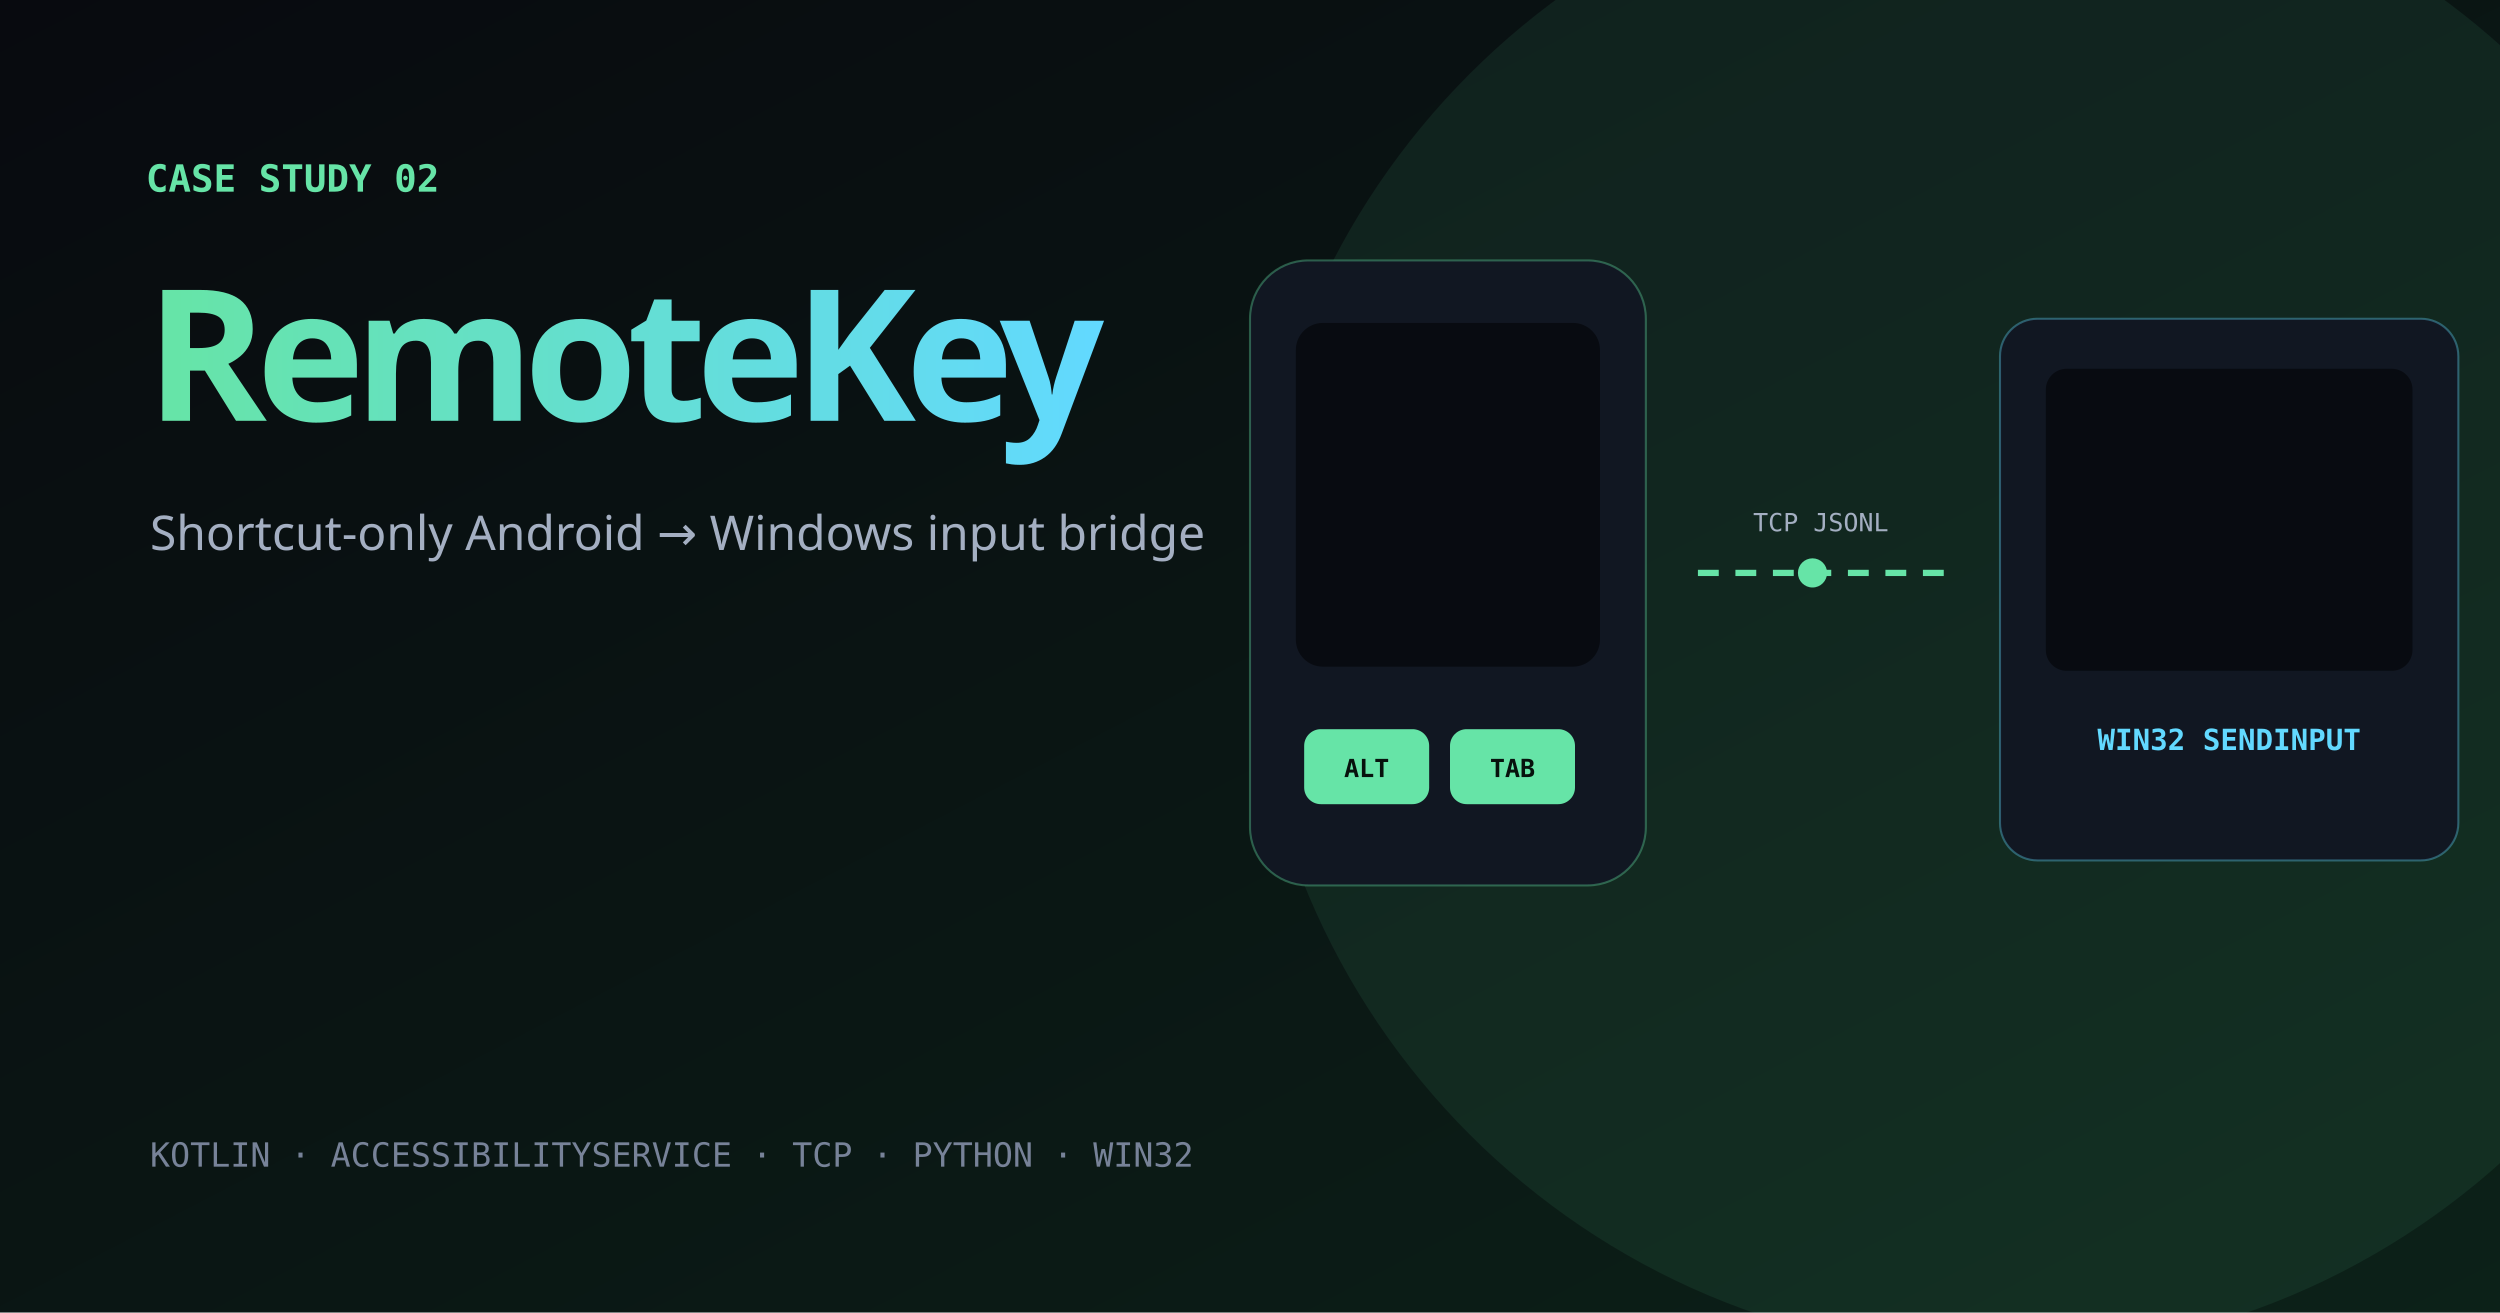
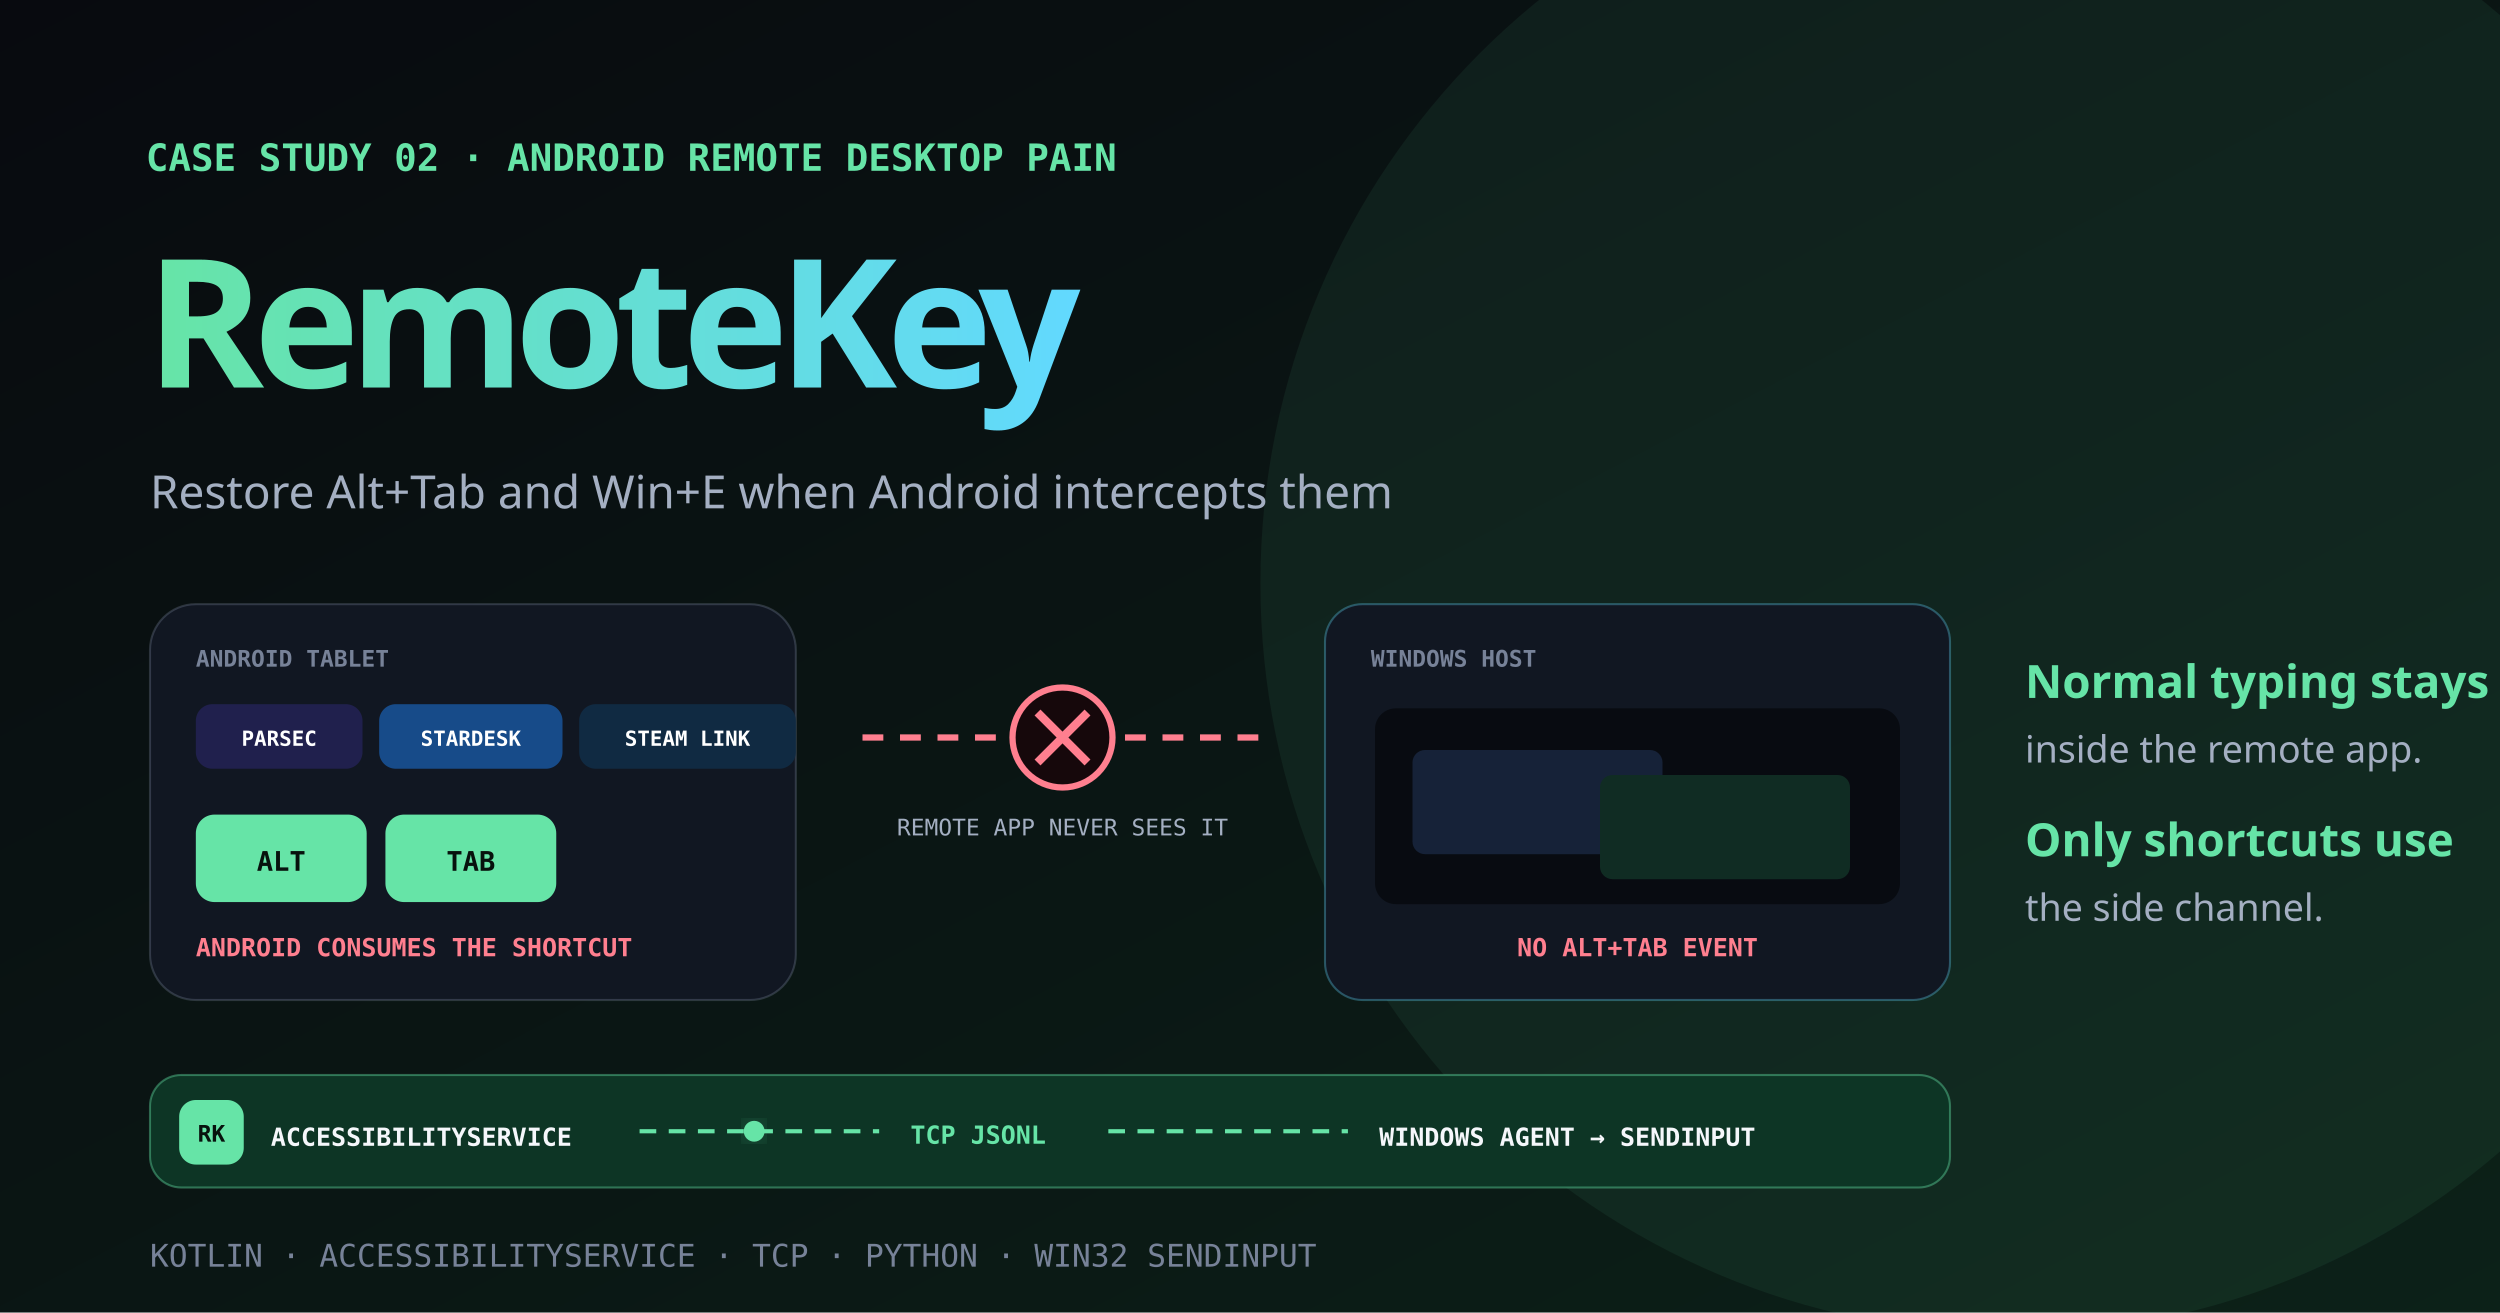
<svg xmlns="http://www.w3.org/2000/svg" width="1200" height="630" viewBox="0 0 1200 630">
  <defs>
    <linearGradient id="bg" x1="0" x2="1" y1="0" y2="1">
      <stop stop-color="#080a0f" />
      <stop offset="1" stop-color="#0c2118" />
    </linearGradient>
    <linearGradient id="a" x1="0" x2="1">
      <stop stop-color="#66e4a7" />
      <stop offset="1" stop-color="#62d9ff" />
    </linearGradient>
+     <filter id="glow">
+       <feGaussianBlur stdDeviation="8" result="b" />
+       <feMerge>
+         <feMergeNode in="b" />
+         <feMergeNode in="SourceGraphic" />
+       </feMerge>
+     </filter>
  </defs>
  <rect width="1200" height="630" fill="url(#bg)" />
-   <circle cx="960" cy="290" r="360" fill="#66e4a7" opacity=".08" />
-   <text x="70" y="92" fill="#66e4a7" font-family="monospace" font-size="18" font-weight="700">CASE STUDY 02</text>
-   <text x="70" y="202" fill="url(#a)" font-family="system-ui,sans-serif" font-size="88" font-weight="800" letter-spacing="-5">RemoteKey</text>
-   <text x="72" y="264" fill="#a4afc2" font-family="system-ui,sans-serif" font-size="23">Shortcut-only Android → Windows input bridge</text>
-   <g transform="translate(600 125)">
-     <rect width="190" height="300" rx="28" fill="#111722" stroke="#66e4a7" stroke-opacity=".35" />
-     <rect x="22" y="30" width="146" height="165" rx="13" fill="#080b11" />
-     <rect x="26" y="225" width="60" height="36" rx="8" fill="#66e4a7" />
-     <rect x="96" y="225" width="60" height="36" rx="8" fill="#66e4a7" />
-     <text x="56" y="248" text-anchor="middle" fill="#07120d" font-family="monospace" font-size="12" font-weight="800">ALT</text>
-     <text x="126" y="248" text-anchor="middle" fill="#07120d" font-family="monospace" font-size="12" font-weight="800">TAB</text>
-     <path d="M215 150H335" stroke="#66e4a7" stroke-width="3" stroke-dasharray="10 8" />
-     <circle cx="270" cy="150" r="7" fill="#66e4a7" />
-     <text x="274" y="130" text-anchor="middle" fill="#a4afc2" font-family="monospace" font-size="12">TCP JSONL</text>
-     <rect x="360" y="28" width="220" height="260" rx="18" fill="#111722" stroke="#62d9ff" stroke-opacity=".35" />
-     <rect x="382" y="52" width="176" height="145" rx="10" fill="#080b11" />
-     <text x="470" y="235" text-anchor="middle" fill="#62d9ff" font-family="monospace" font-size="14" font-weight="700">WIN32 SENDINPUT</text>
+   <circle cx="965" cy="280" r="360" fill="#66e4a7" opacity=".07" />
+   <text x="70" y="82" fill="#66e4a7" font-family="monospace" font-size="18" font-weight="700">CASE STUDY 02 · ANDROID REMOTE DESKTOP PAIN</text>
+   <text x="70" y="186" fill="url(#a)" font-family="system-ui,sans-serif" font-size="86" font-weight="800" letter-spacing="-5">RemoteKey</text>
+   <text x="72" y="244" fill="#a4afc2" font-family="system-ui,sans-serif" font-size="22">Restore Alt+Tab and Win+E when Android intercepts them</text>
+   <g transform="translate(72 290)">
+     <rect width="310" height="190" rx="22" fill="#111722" stroke="#9baac7" stroke-opacity=".24" />
+     <text x="22" y="30" fill="#778298" font-family="monospace" font-size="11" font-weight="700">ANDROID TABLET</text>
+     <g transform="translate(22 48)">
+       <rect width="80" height="31" rx="8" fill="#20204d" />
+       <text x="40" y="20" text-anchor="middle" fill="#fff" font-family="monospace" font-size="10" font-weight="700">PARSEC</text>
+       <rect x="88" width="88" height="31" rx="8" fill="#174b89" />
+       <text x="132" y="20" text-anchor="middle" fill="#fff" font-family="monospace" font-size="10" font-weight="700">STARDESK</text>
+       <rect x="184" width="104" height="31" rx="8" fill="#102a42" />
+       <text x="236" y="20" text-anchor="middle" fill="#fff" font-family="monospace" font-size="10" font-weight="700">STEAM LINK</text>
+     </g>
+     <rect x="22" y="101" width="82" height="42" rx="9" fill="#66e4a7" />
+     <rect x="113" y="101" width="82" height="42" rx="9" fill="#66e4a7" />
+     <text x="63" y="128" text-anchor="middle" fill="#07120d" font-family="monospace" font-size="13" font-weight="800">ALT</text>
+     <text x="154" y="128" text-anchor="middle" fill="#07120d" font-family="monospace" font-size="13" font-weight="800">TAB</text>
+     <text x="22" y="169" fill="#ff7f8f" font-family="monospace" font-size="12" font-weight="700">ANDROID CONSUMES THE SHORTCUT</text>
  </g>
-   <text x="72" y="560" fill="#778298" font-family="monospace" font-size="16">KOTLIN · ACCESSIBILITYSERVICE · TCP · PYTHON · WIN32</text>
+   <g transform="translate(414 354)">
+     <path d="M0 0H192" stroke="#ff7f8f" stroke-width="3" stroke-dasharray="10 8" />
+     <circle cx="96" cy="0" r="24" fill="#16080b" stroke="#ff7f8f" stroke-width="3" />
+     <path d="M84 -12L108 12M108 -12L84 12" stroke="#ff7f8f" stroke-width="4" />
+     <text x="96" y="47" text-anchor="middle" fill="#a4afc2" font-family="monospace" font-size="11">REMOTE APP NEVER SEES IT</text>
+   </g>
+   <g transform="translate(636 290)">
+     <rect width="300" height="190" rx="18" fill="#111722" stroke="#62d9ff" stroke-opacity=".32" />
+     <text x="22" y="30" fill="#778298" font-family="monospace" font-size="11" font-weight="700">WINDOWS HOST</text>
+     <rect x="24" y="50" width="252" height="94" rx="10" fill="#080b11" />
+     <rect x="42" y="70" width="120" height="50" rx="6" fill="#162238" />
+     <rect x="132" y="82" width="120" height="50" rx="6" fill="#102c23" />
+     <text x="150" y="169" text-anchor="middle" fill="#ff7f8f" font-family="monospace" font-size="12" font-weight="700">NO ALT+TAB EVENT</text>
+   </g>
+   <g transform="translate(72 516)">
+     <rect width="864" height="54" rx="15" fill="#0d3525" stroke="#66e4a7" stroke-opacity=".4" />
+     <rect x="14" y="12" width="31" height="31" rx="8" fill="#66e4a7" />
+     <text x="29.5" y="32" text-anchor="middle" fill="#07120d" font-family="monospace" font-size="11" font-weight="900">RK</text>
+     <text x="58" y="34" fill="#f5f7fb" font-family="monospace" font-size="12" font-weight="700">ACCESSIBILITYSERVICE</text>
+     <path d="M235 27H350" stroke="#66e4a7" stroke-width="2" stroke-dasharray="8 6" />
+     <circle cx="290" cy="27" r="5" fill="#66e4a7" filter="url(#glow)" />
+     <text x="365" y="33" fill="#66e4a7" font-family="monospace" font-size="12" font-weight="700">TCP JSONL</text>
+     <path d="M460 27H575" stroke="#66e4a7" stroke-width="2" stroke-dasharray="8 6" />
+     <text x="590" y="34" fill="#f5f7fb" font-family="monospace" font-size="12" font-weight="700">WINDOWS AGENT → SENDINPUT</text>
+   </g>
+   <text x="972" y="335" fill="#66e4a7" font-family="system-ui,sans-serif" font-size="22" font-weight="750">Normal typing stays</text>
+   <text x="972" y="366" fill="#a4afc2" font-family="system-ui,sans-serif" font-size="18">inside the remote app.</text>
+   <text x="972" y="411" fill="#66e4a7" font-family="system-ui,sans-serif" font-size="22" font-weight="750">Only shortcuts use</text>
+   <text x="972" y="442" fill="#a4afc2" font-family="system-ui,sans-serif" font-size="18">the side channel.</text>
+   <text x="72" y="608" fill="#778298" font-family="monospace" font-size="15">KOTLIN · ACCESSIBILITYSERVICE · TCP · PYTHON · WIN32 SENDINPUT</text>
</svg>
